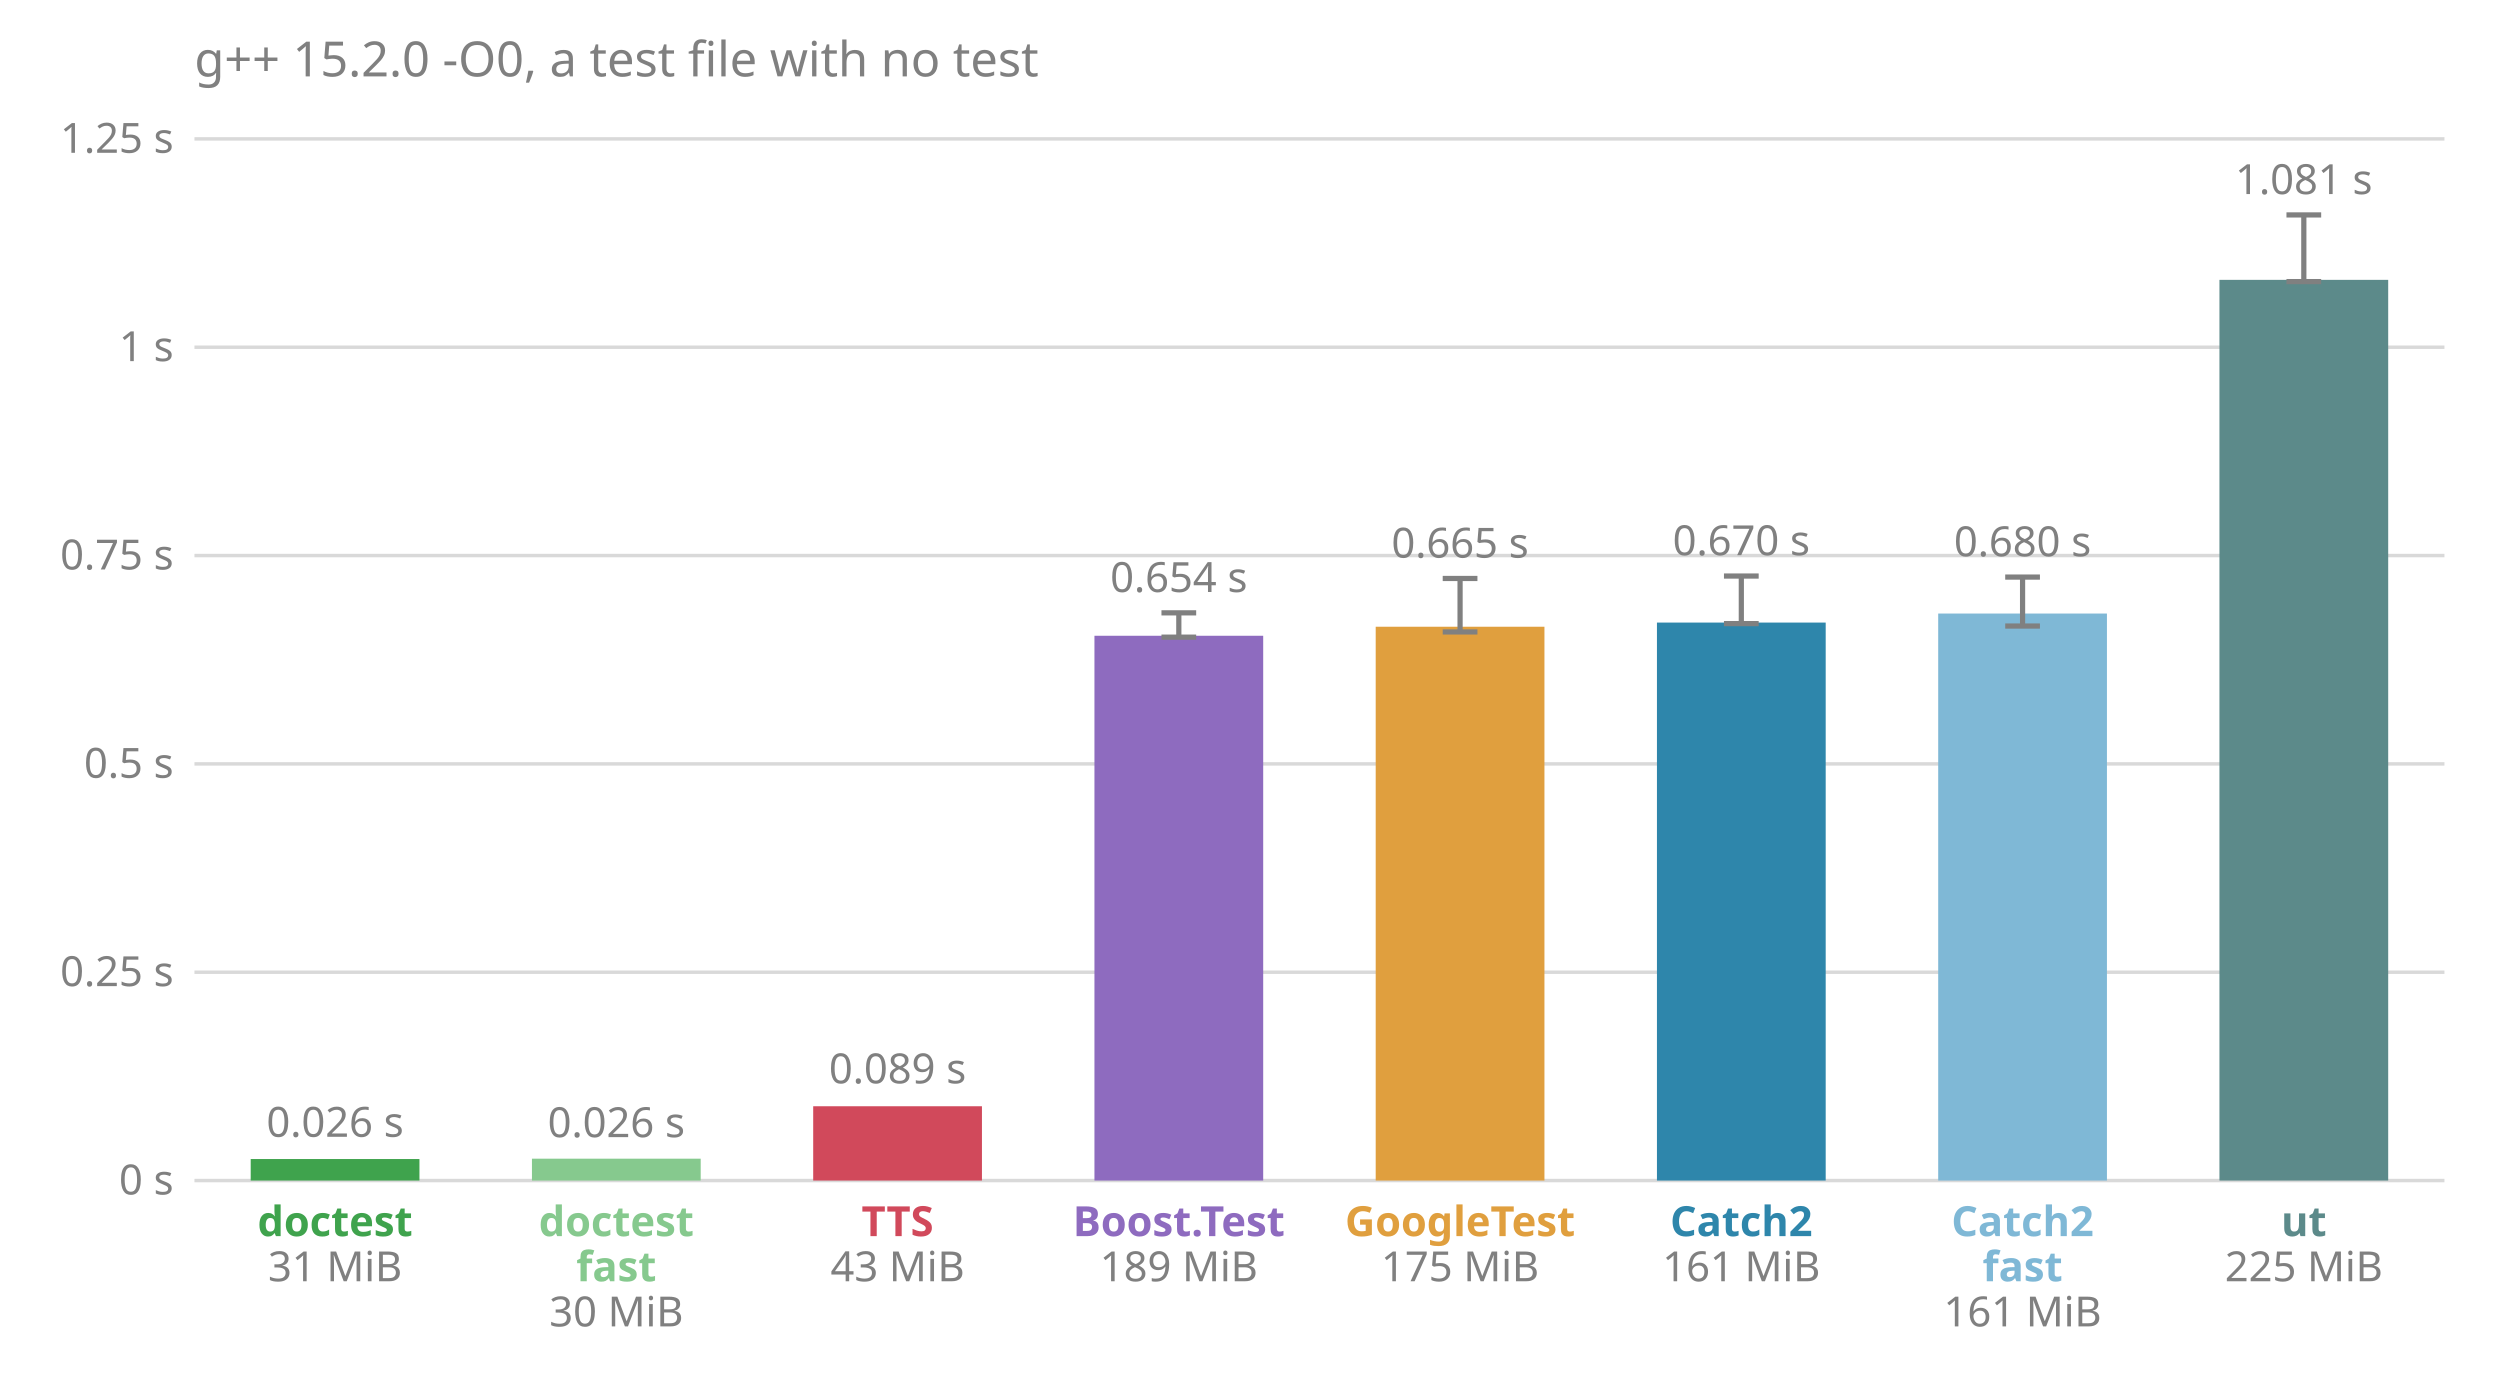
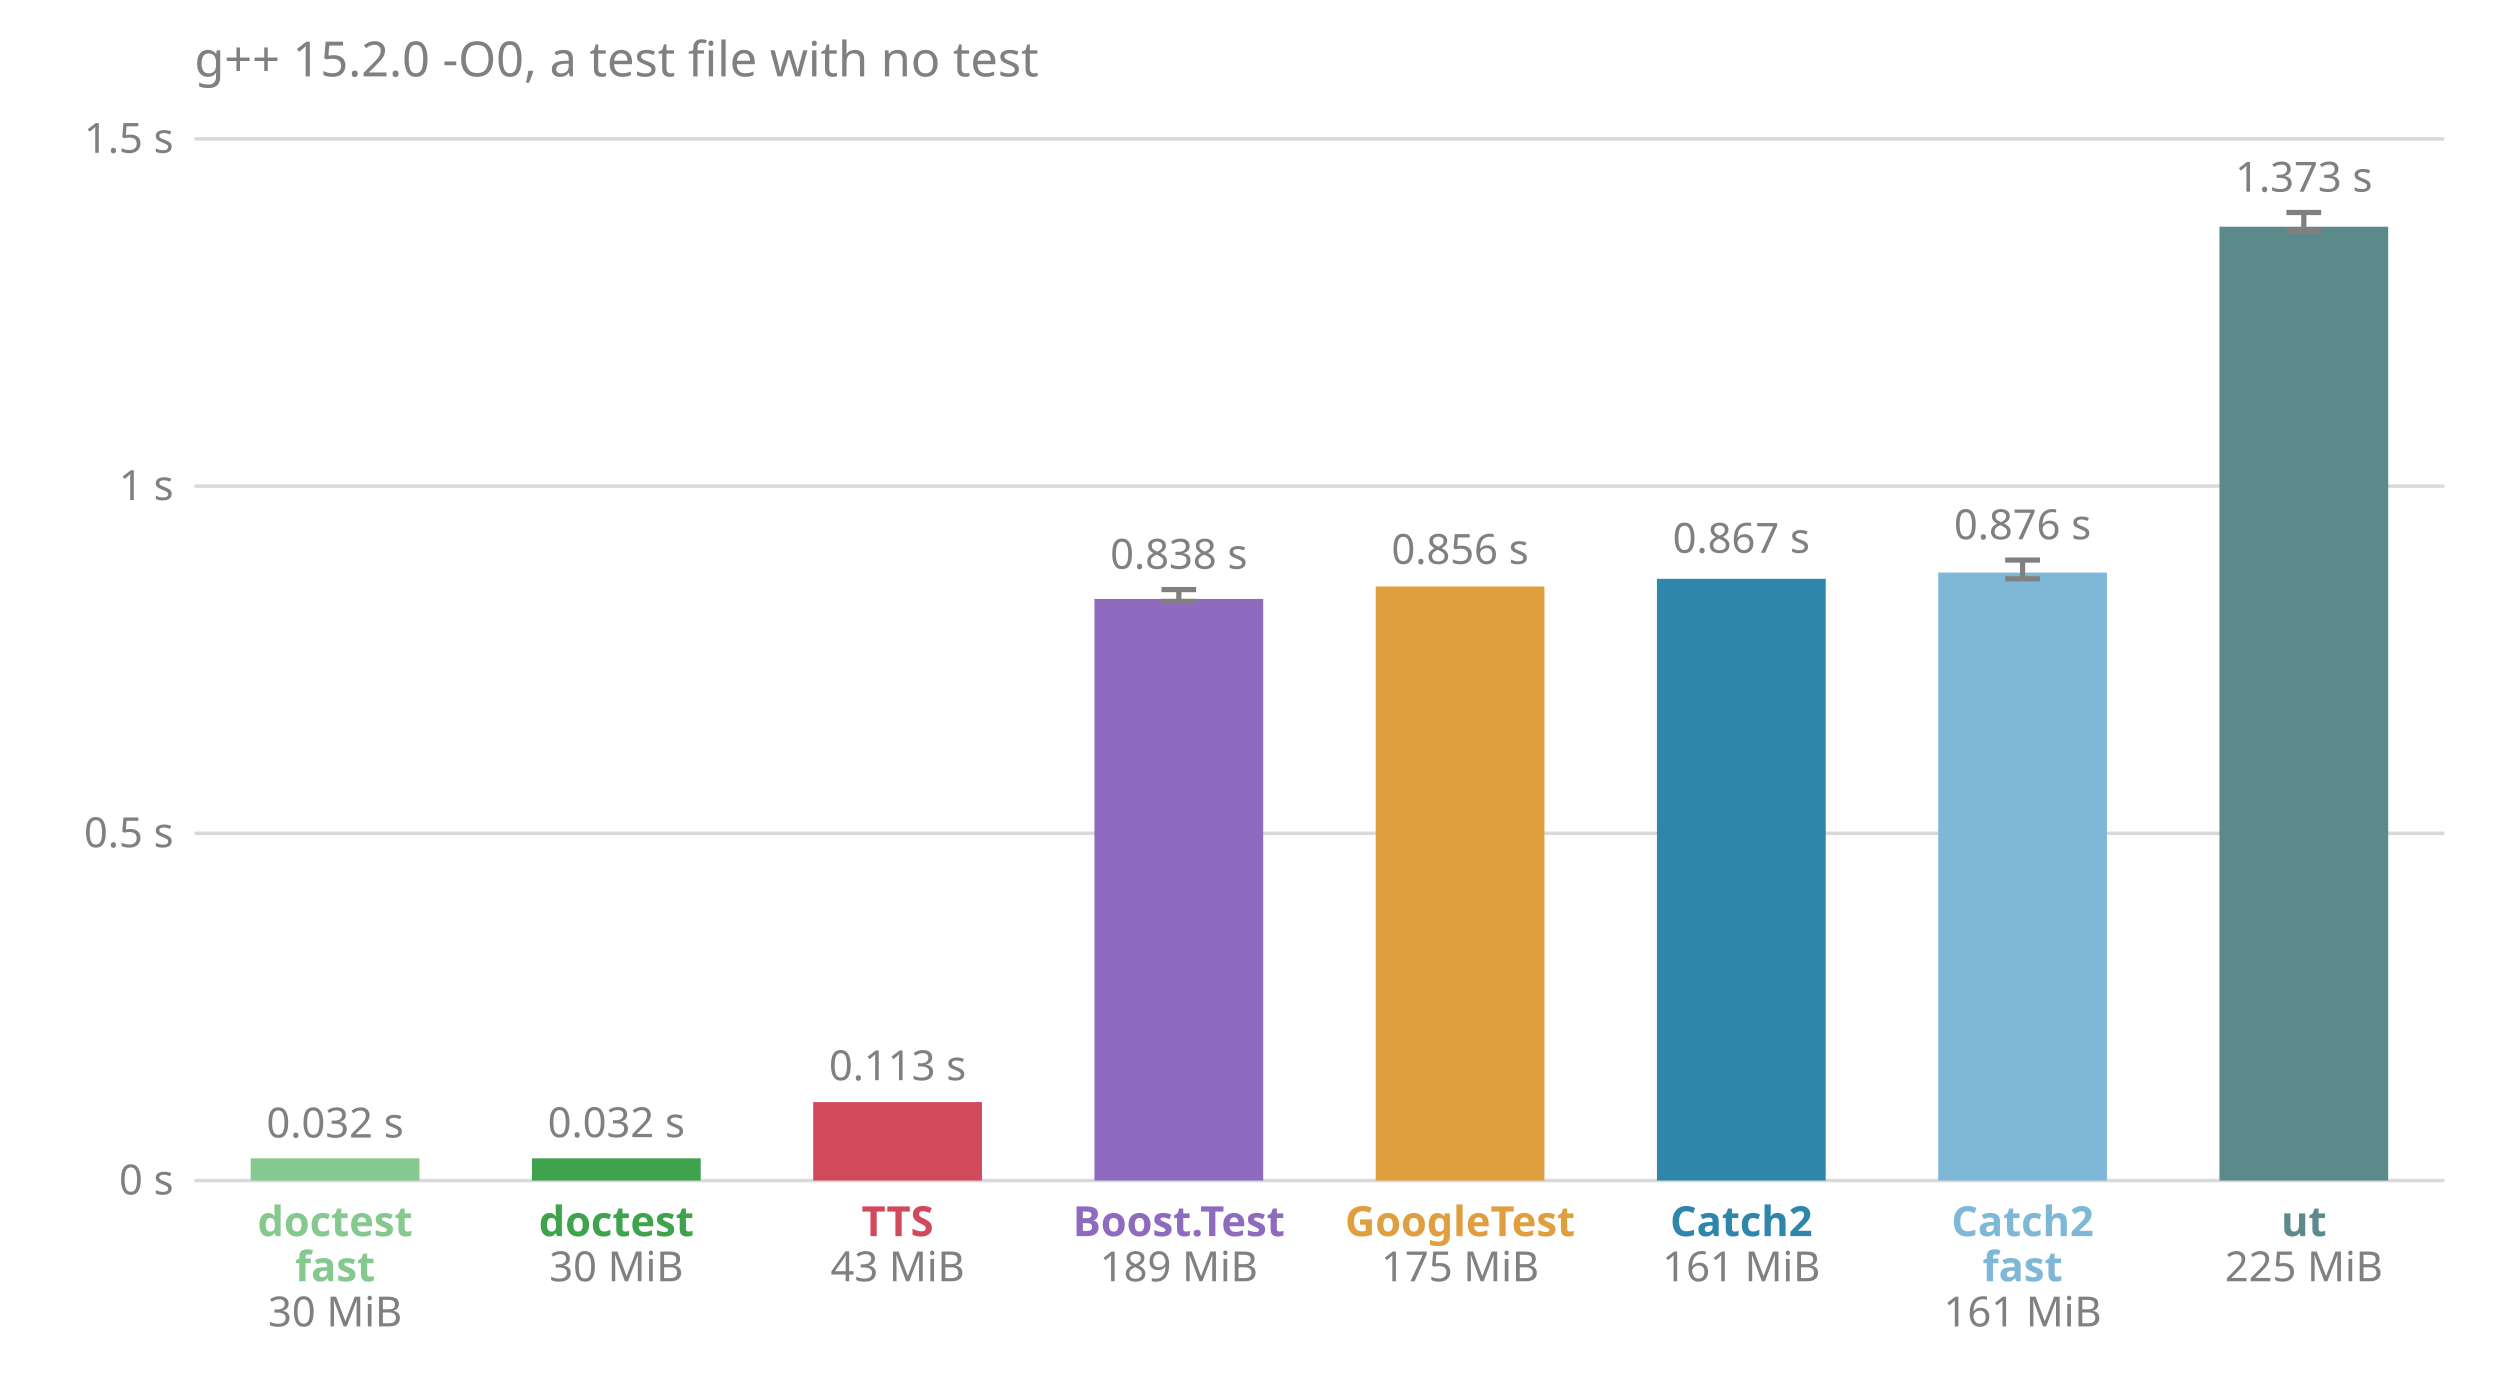
<svg xmlns="http://www.w3.org/2000/svg" viewBox="0 0 720 400" font-family="sans-serif" font-size="12">
  <text x="56.0" y="22.0" fill="#808080" font-size="14">g++ 15.2.0 -O0, a test file with no test</text>
  <line x1="56.0" x2="704.0" y1="340.0" y2="340.0" stroke="#808080" stroke-opacity="0.3" />
  <text x="50.0" y="344.0" fill="#808080" text-anchor="end">0 s</text>
-   <line x1="56.0" x2="704.0" y1="280.0" y2="280.0" stroke="#808080" stroke-opacity="0.3" />
-   <text x="50.0" y="284.0" fill="#808080" text-anchor="end">0.25 s</text>
-   <line x1="56.0" x2="704.0" y1="220.0" y2="220.0" stroke="#808080" stroke-opacity="0.3" />
-   <text x="50.0" y="224.0" fill="#808080" text-anchor="end">0.5 s</text>
-   <line x1="56.0" x2="704.0" y1="160.0" y2="160.0" stroke="#808080" stroke-opacity="0.3" />
-   <text x="50.0" y="164.0" fill="#808080" text-anchor="end">0.75 s</text>
-   <line x1="56.0" x2="704.0" y1="100.0" y2="100.0" stroke="#808080" stroke-opacity="0.3" />
-   <text x="50.0" y="104.0" fill="#808080" text-anchor="end">1 s</text>
+   <line x1="56.0" x2="704.0" y1="240.0" y2="240.0" stroke="#808080" stroke-opacity="0.3" />
+   <text x="50.0" y="244.0" fill="#808080" text-anchor="end">0.5 s</text>
+   <line x1="56.0" x2="704.0" y1="140.0" y2="140.0" stroke="#808080" stroke-opacity="0.3" />
+   <text x="50.0" y="144.0" fill="#808080" text-anchor="end">1 s</text>
  <line x1="56.0" x2="704.0" y1="40.0" y2="40.0" stroke="#808080" stroke-opacity="0.3" />
-   <text x="50.0" y="44.0" fill="#808080" text-anchor="end">1.25 s</text>
-   <rect x="72.2" y="333.8" width="48.6" height="6.2" fill="#3fa34d" />
-   <text x="96.5" y="327.4" fill="#808080" text-anchor="middle">0.026 s</text>
-   <text x="96.5" y="356.0" fill="#3fa34d" font-weight="bold" text-anchor="middle">doctest</text>
-   <text x="96.5" y="369.0" fill="#808080" text-anchor="middle">31 MiB</text>
-   <rect x="153.2" y="333.7" width="48.6" height="6.3" fill="#86c98e" />
-   <text x="177.5" y="327.5" fill="#808080" text-anchor="middle">0.026 s</text>
-   <text x="177.5" y="356.0" fill="#86c98e" font-weight="bold" text-anchor="middle">doctest</text>
-   <text x="177.5" y="369.0" fill="#86c98e" font-weight="bold" text-anchor="middle">fast</text>
-   <text x="177.5" y="382.0" fill="#808080" text-anchor="middle">30 MiB</text>
-   <rect x="234.2" y="318.6" width="48.6" height="21.4" fill="#d1495b" />
-   <text x="258.5" y="312.0" fill="#808080" text-anchor="middle">0.089 s</text>
+   <text x="50.0" y="44.0" fill="#808080" text-anchor="end">1.5 s</text>
+   <rect x="72.2" y="333.6" width="48.6" height="6.4" fill="#86c98e" />
+   <text x="96.5" y="327.6" fill="#808080" text-anchor="middle">0.032 s</text>
+   <text x="96.5" y="356.0" fill="#86c98e" font-weight="bold" text-anchor="middle">doctest</text>
+   <text x="96.5" y="369.0" fill="#86c98e" font-weight="bold" text-anchor="middle">fast</text>
+   <text x="96.5" y="382.0" fill="#808080" text-anchor="middle">30 MiB</text>
+   <rect x="153.2" y="333.6" width="48.6" height="6.4" fill="#3fa34d" />
+   <text x="177.5" y="327.5" fill="#808080" text-anchor="middle">0.032 s</text>
+   <text x="177.5" y="356.0" fill="#3fa34d" font-weight="bold" text-anchor="middle">doctest</text>
+   <text x="177.5" y="369.0" fill="#808080" text-anchor="middle">30 MiB</text>
+   <rect x="234.2" y="317.4" width="48.6" height="22.6" fill="#d1495b" />
+   <text x="258.5" y="311.1" fill="#808080" text-anchor="middle">0.113 s</text>
  <text x="258.5" y="356.0" fill="#d1495b" font-weight="bold" text-anchor="middle">TTS</text>
  <text x="258.5" y="369.0" fill="#808080" text-anchor="middle">43 MiB</text>
-   <rect x="315.2" y="183.1" width="48.6" height="156.9" fill="#8e6bbf" />
-   <line x1="339.5" x2="339.5" y1="183.5" y2="176.5" stroke="#808080" stroke-width="1.5" />
-   <line x1="334.5" x2="344.5" y1="183.5" y2="183.5" stroke="#808080" stroke-width="1.5" />
-   <line x1="334.5" x2="344.5" y1="176.5" y2="176.5" stroke="#808080" stroke-width="1.5" />
-   <text x="339.5" y="170.5" fill="#808080" text-anchor="middle">0.654 s</text>
+   <rect x="315.2" y="172.5" width="48.6" height="167.5" fill="#8e6bbf" />
+   <line x1="339.5" x2="339.5" y1="173.2" y2="169.8" stroke="#808080" stroke-width="1.5" />
+   <line x1="334.5" x2="344.5" y1="173.2" y2="173.2" stroke="#808080" stroke-width="1.5" />
+   <line x1="334.5" x2="344.5" y1="169.8" y2="169.8" stroke="#808080" stroke-width="1.5" />
+   <text x="339.5" y="163.8" fill="#808080" text-anchor="middle">0.838 s</text>
  <text x="339.5" y="356.0" fill="#8e6bbf" font-weight="bold" text-anchor="middle">Boost.Test</text>
  <text x="339.5" y="369.0" fill="#808080" text-anchor="middle">189 MiB</text>
-   <rect x="396.2" y="180.5" width="48.6" height="159.5" fill="#e09f3e" />
-   <line x1="420.5" x2="420.5" y1="182.0" y2="166.6" stroke="#808080" stroke-width="1.5" />
-   <line x1="415.5" x2="425.5" y1="182.0" y2="182.0" stroke="#808080" stroke-width="1.5" />
-   <line x1="415.5" x2="425.5" y1="166.6" y2="166.6" stroke="#808080" stroke-width="1.5" />
-   <text x="420.5" y="160.6" fill="#808080" text-anchor="middle">0.665 s</text>
+   <rect x="396.2" y="168.9" width="48.6" height="171.1" fill="#e09f3e" />
+   <text x="420.5" y="162.4" fill="#808080" text-anchor="middle">0.856 s</text>
  <text x="420.5" y="356.0" fill="#e09f3e" font-weight="bold" text-anchor="middle">GoogleTest</text>
  <text x="420.5" y="369.0" fill="#808080" text-anchor="middle">175 MiB</text>
-   <rect x="477.2" y="179.3" width="48.6" height="160.7" fill="#2e86ab" />
-   <line x1="501.5" x2="501.5" y1="179.6" y2="165.9" stroke="#808080" stroke-width="1.5" />
-   <line x1="496.5" x2="506.5" y1="179.6" y2="179.6" stroke="#808080" stroke-width="1.5" />
-   <line x1="496.5" x2="506.5" y1="165.9" y2="165.9" stroke="#808080" stroke-width="1.5" />
-   <text x="501.5" y="159.9" fill="#808080" text-anchor="middle">0.670 s</text>
+   <rect x="477.2" y="166.7" width="48.6" height="173.3" fill="#2e86ab" />
+   <text x="501.5" y="159.2" fill="#808080" text-anchor="middle">0.867 s</text>
  <text x="501.5" y="356.0" fill="#2e86ab" font-weight="bold" text-anchor="middle">Catch2</text>
  <text x="501.5" y="369.0" fill="#808080" text-anchor="middle">161 MiB</text>
-   <rect x="558.2" y="176.7" width="48.6" height="163.3" fill="#7fb8d6" />
-   <line x1="582.5" x2="582.5" y1="180.3" y2="166.2" stroke="#808080" stroke-width="1.5" />
-   <line x1="577.5" x2="587.5" y1="180.3" y2="180.3" stroke="#808080" stroke-width="1.5" />
-   <line x1="577.5" x2="587.5" y1="166.2" y2="166.2" stroke="#808080" stroke-width="1.5" />
-   <text x="582.5" y="160.2" fill="#808080" text-anchor="middle">0.680 s</text>
+   <rect x="558.2" y="164.9" width="48.6" height="175.1" fill="#7fb8d6" />
+   <line x1="582.5" x2="582.5" y1="166.7" y2="161.3" stroke="#808080" stroke-width="1.5" />
+   <line x1="577.5" x2="587.5" y1="166.7" y2="166.7" stroke="#808080" stroke-width="1.5" />
+   <line x1="577.5" x2="587.5" y1="161.3" y2="161.3" stroke="#808080" stroke-width="1.5" />
+   <text x="582.5" y="155.3" fill="#808080" text-anchor="middle">0.876 s</text>
  <text x="582.5" y="356.0" fill="#7fb8d6" font-weight="bold" text-anchor="middle">Catch2</text>
  <text x="582.5" y="369.0" fill="#7fb8d6" font-weight="bold" text-anchor="middle">fast</text>
  <text x="582.5" y="382.0" fill="#808080" text-anchor="middle">161 MiB</text>
-   <rect x="639.2" y="80.6" width="48.6" height="259.4" fill="#5c8a8a" />
-   <line x1="663.5" x2="663.5" y1="81.1" y2="61.9" stroke="#808080" stroke-width="1.5" />
-   <line x1="658.5" x2="668.5" y1="81.1" y2="81.1" stroke="#808080" stroke-width="1.5" />
-   <line x1="658.5" x2="668.5" y1="61.9" y2="61.9" stroke="#808080" stroke-width="1.5" />
-   <text x="663.5" y="55.9" fill="#808080" text-anchor="middle">1.081 s</text>
+   <rect x="639.2" y="65.3" width="48.6" height="274.7" fill="#5c8a8a" />
+   <line x1="663.5" x2="663.5" y1="66.4" y2="61.2" stroke="#808080" stroke-width="1.5" />
+   <line x1="658.5" x2="668.5" y1="66.4" y2="66.4" stroke="#808080" stroke-width="1.5" />
+   <line x1="658.5" x2="668.5" y1="61.2" y2="61.2" stroke="#808080" stroke-width="1.5" />
+   <text x="663.5" y="55.2" fill="#808080" text-anchor="middle">1.373 s</text>
  <text x="663.5" y="356.0" fill="#5c8a8a" font-weight="bold" text-anchor="middle">ut</text>
  <text x="663.5" y="369.0" fill="#808080" text-anchor="middle">225 MiB</text>
</svg>
